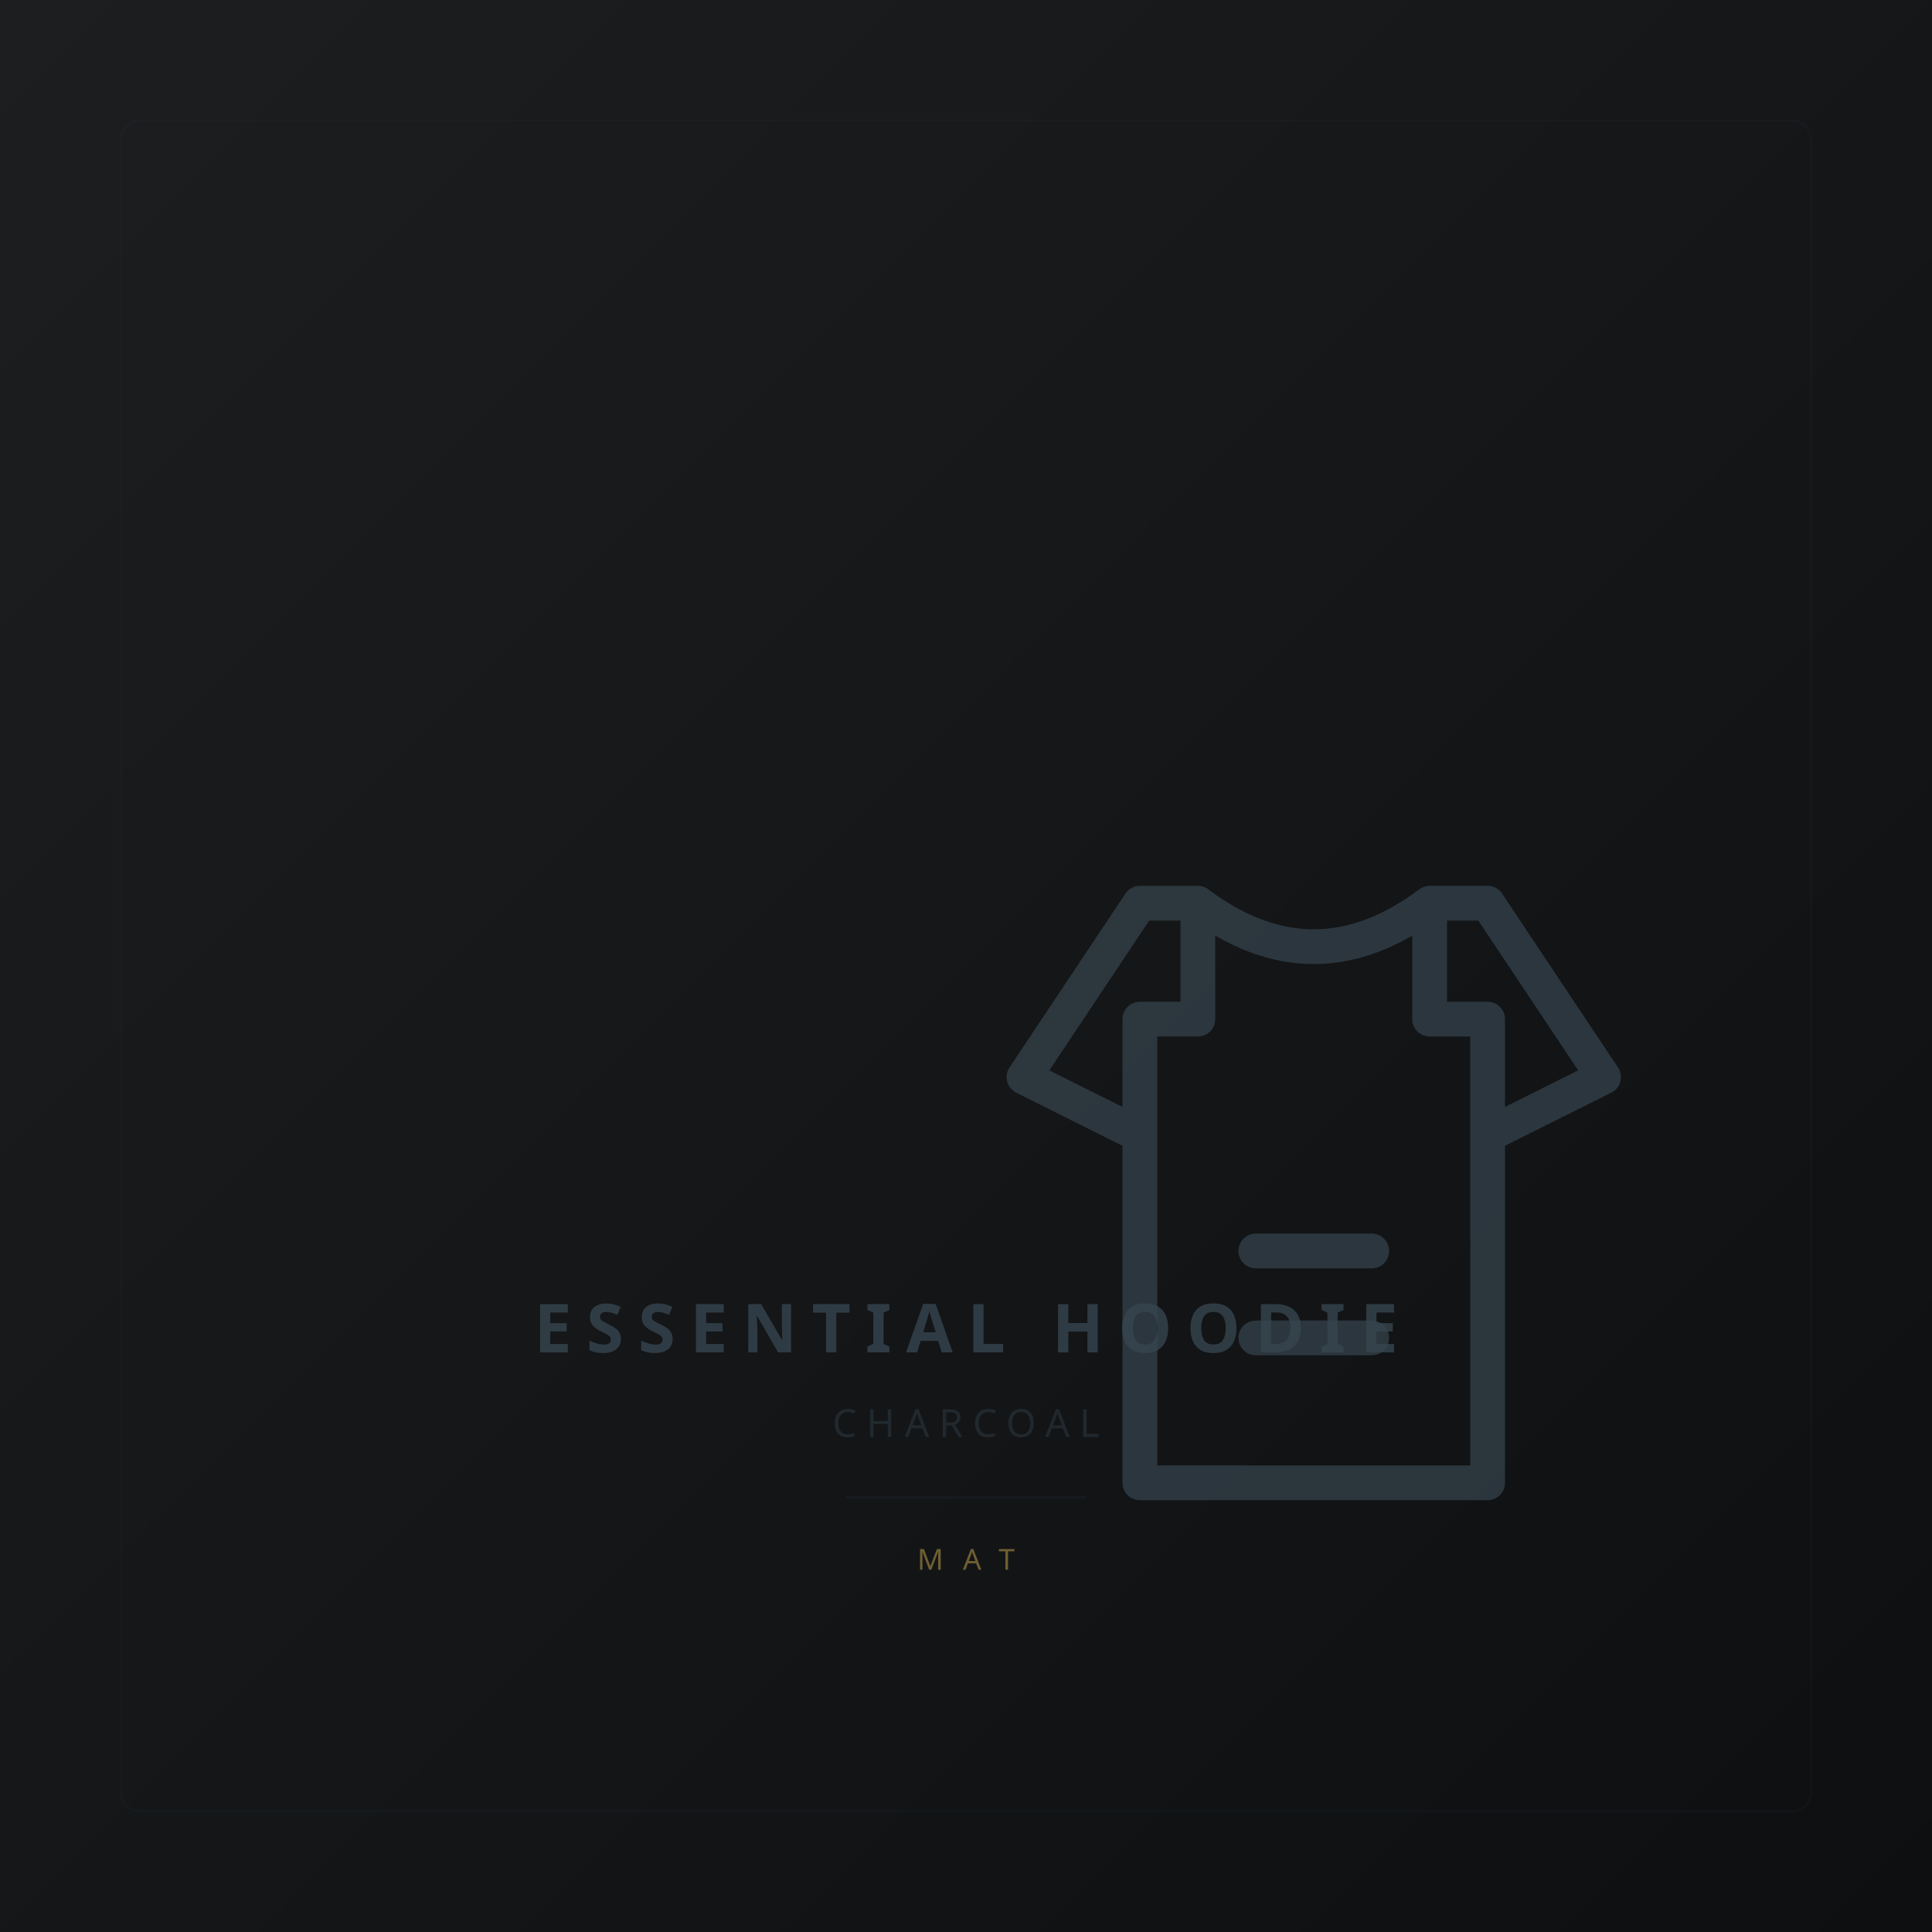
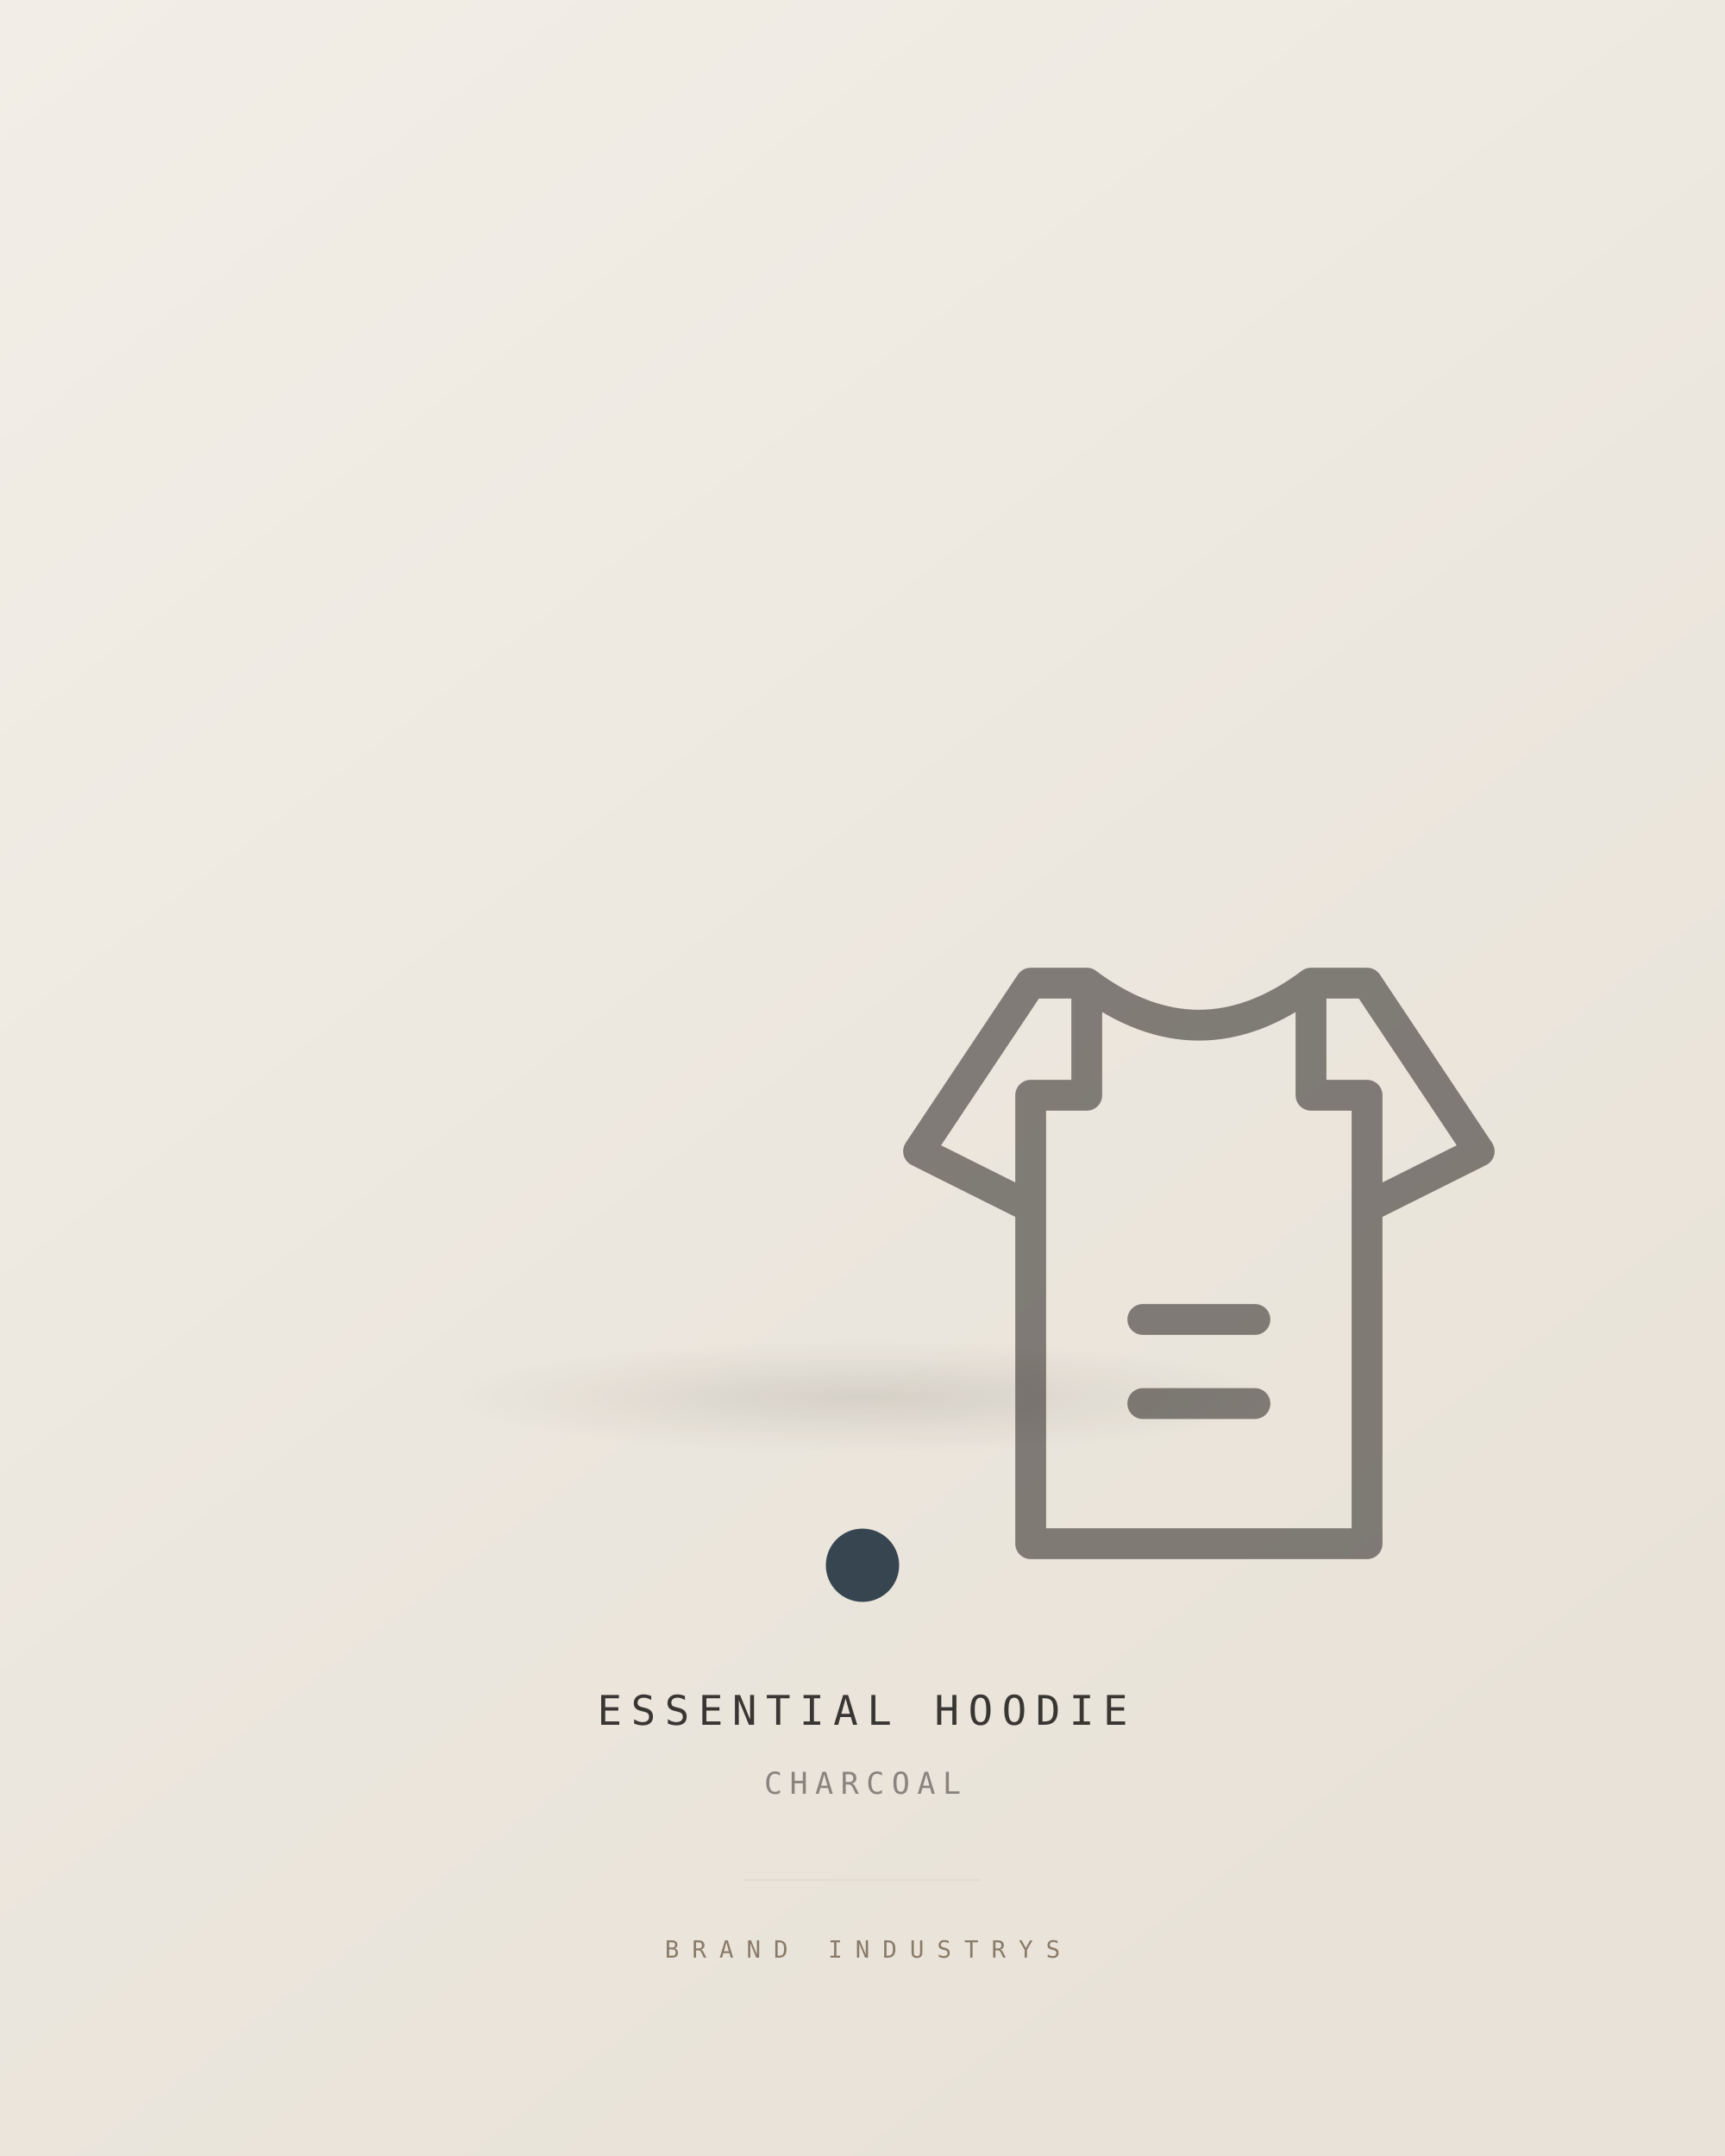
- <svg xmlns="http://www.w3.org/2000/svg" width="800" height="800" viewBox="0 0 800 800">
+ <svg xmlns="http://www.w3.org/2000/svg" width="800" height="1000" viewBox="0 0 800 1000">
  <defs>
-     <linearGradient id="bg" x1="0" y1="0" x2="1" y2="1">
-       <stop offset="0%" stop-color="rgb(28,30,32)" />
-       <stop offset="100%" stop-color="rgb(13,15,17)" />
+     <linearGradient id="bg" x1="0" y1="0" x2="0.6" y2="1">
+       <stop offset="0%" stop-color="#f2eee7" />
+       <stop offset="100%" stop-color="#e8e2d8" />
    </linearGradient>
-     <linearGradient id="accent" x1="0" y1="0" x2="0" y2="1">
-       <stop offset="0%" stop-color="#36454F" stop-opacity="0.9" />
-       <stop offset="100%" stop-color="#36454F" stop-opacity="0.6" />
-     </linearGradient>
+     <radialGradient id="pool" cx="0.5" cy="0.5" r="0.5">
+       <stop offset="0%" stop-color="#14110e" stop-opacity="0.10" />
+       <stop offset="100%" stop-color="#14110e" stop-opacity="0" />
+     </radialGradient>
  </defs>
-   <rect width="800" height="800" fill="url(#bg)" />
-   <rect x="50" y="50" width="700" height="700" rx="8" fill="none" stroke="#36454F" stroke-opacity="0.1" stroke-width="1" />
-   <g transform="translate(400,350) scale(12)" stroke="#36454F" stroke-width="1.2" stroke-linecap="round" stroke-linejoin="round" fill="none" opacity="0.7">
+   <rect width="800" height="1000" fill="url(#bg)" />
+   <ellipse cx="400" cy="648" rx="190" ry="26" fill="url(#pool)" />
+   <g transform="translate(400,430) scale(13)" stroke="#14110e" stroke-opacity="0.5" stroke-width="1.1" stroke-linecap="round" stroke-linejoin="round" fill="none">
    <path d="M8 2 L6 2 L2 8 L6 10 L6 6 L8 6 L8 2 M16 2 L18 2 L22 8 L18 10 L18 6 L16 6 L16 2 M8 2 Q12 5 16 2 M6 10 L6 22 L18 22 L18 10 M10 14 L14 14 M10 17 L14 17" />
  </g>
-   <text x="400" y="560" text-anchor="middle" font-family="system-ui,sans-serif" font-size="28" font-weight="600" letter-spacing="6" fill="#36454F" opacity="0.8">ESSENTIAL HOODIE</text>
-   <text x="400" y="595" text-anchor="middle" font-family="system-ui,sans-serif" font-size="16" letter-spacing="4" fill="#36454F" opacity="0.4">CHARCOAL</text>
-   <line x1="350" y1="620" x2="450" y2="620" stroke="#36454F" stroke-opacity="0.15" stroke-width="1" />
-   <text x="400" y="650" text-anchor="middle" font-family="system-ui,sans-serif" font-size="12" letter-spacing="8" fill="#c9a84c" opacity="0.5">MAT</text>
+   <circle cx="400" cy="726" r="17" fill="#36454F" stroke="none" stroke-width="1" />
+   <text x="400" y="800" text-anchor="middle" font-family="ui-monospace,SFMono-Regular,monospace" font-size="19" letter-spacing="4.2" fill="#14110e" fill-opacity="0.82">ESSENTIAL HOODIE</text>
+   <text x="400" y="832" text-anchor="middle" font-family="ui-monospace,SFMono-Regular,monospace" font-size="14" letter-spacing="3.4" fill="#14110e" fill-opacity="0.45">CHARCOAL</text>
+   <line x1="345" y1="872" x2="455" y2="872" stroke="#e2dcd2" stroke-width="1" />
+   <text x="400" y="908" text-anchor="middle" font-family="ui-monospace,SFMono-Regular,monospace" font-size="11" letter-spacing="6" fill="#8a7b68">BRAND INDUSTRYS</text>
</svg>
